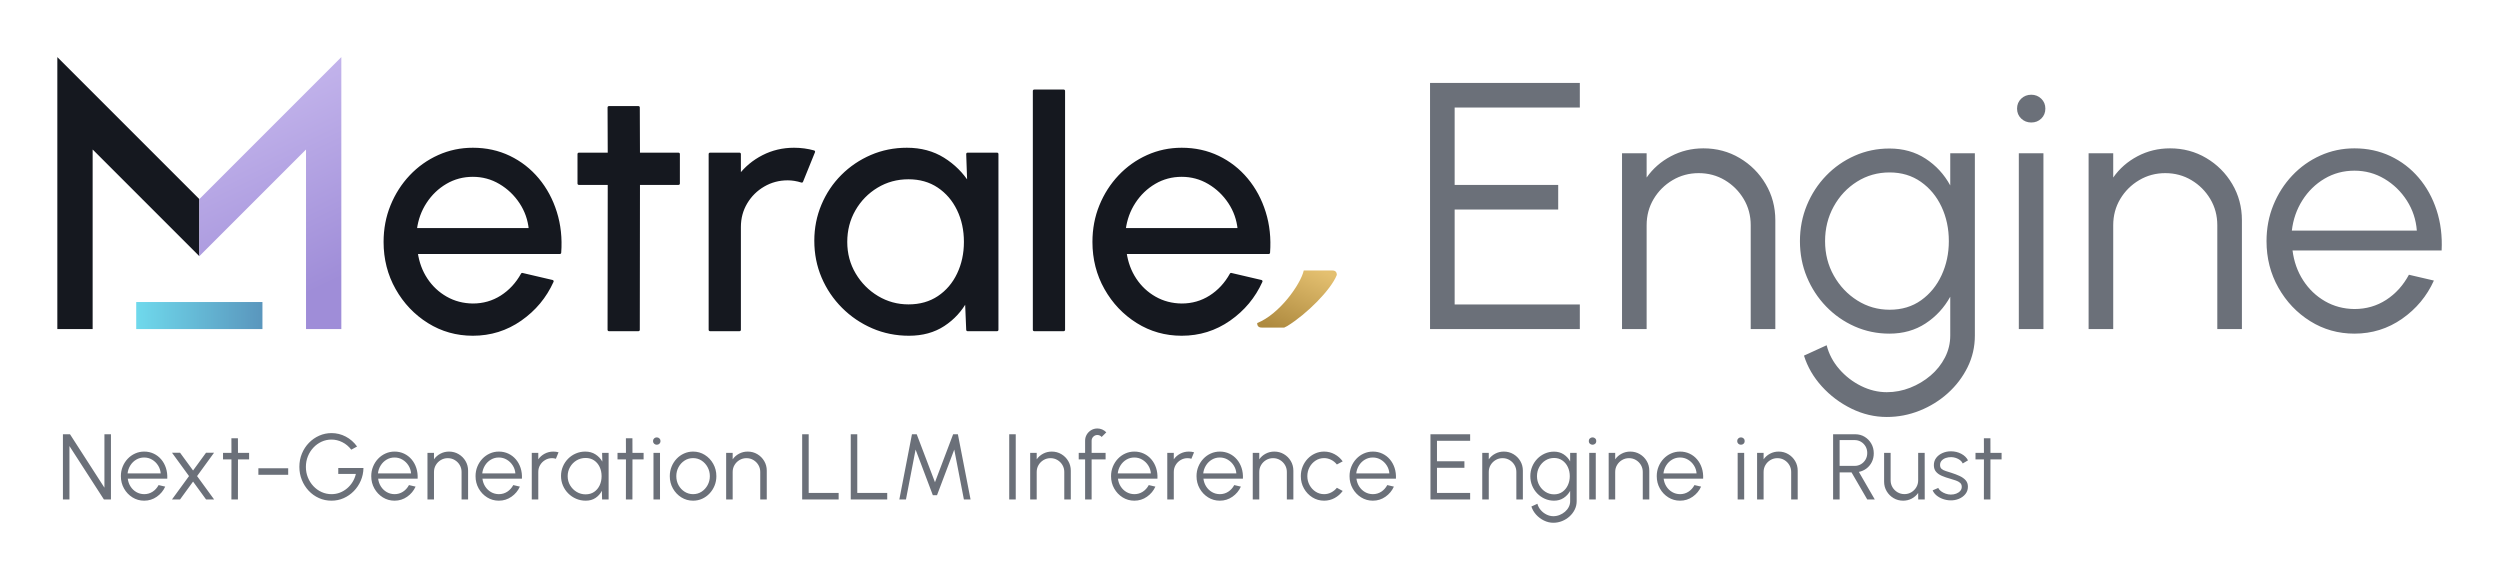
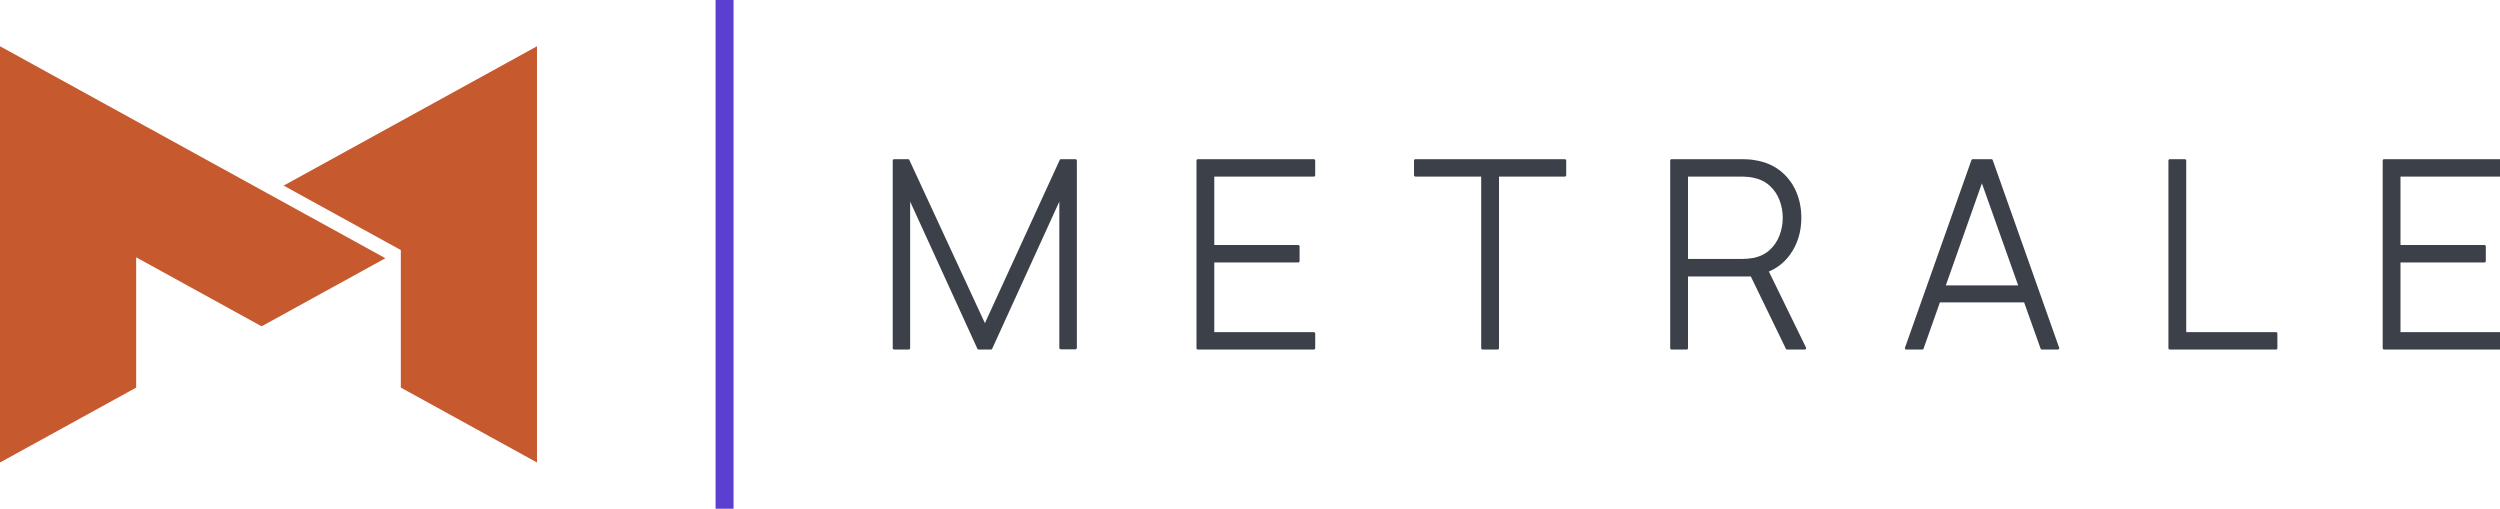
- <svg xmlns="http://www.w3.org/2000/svg" viewBox="-76 -76 3326.9 771.8" width="720" height="167" role="img" aria-label="Metrale Engine">
-   <defs>
-     <linearGradient id="lv" x1="0" y1="0" x2="0.25" y2="1">
-       <stop offset="0" stop-color="#CDBFF1" />
-       <stop offset="1" stop-color="#9F8DD8" />
-     </linearGradient>
-     <linearGradient id="lc" x1="0" y1="0" x2="1" y2="0">
-       <stop offset="0" stop-color="#6FD9EC" />
-       <stop offset="1" stop-color="#5A96BD" />
-     </linearGradient>
-     <linearGradient id="lg" x1="0.8" y1="0" x2="0.2" y2="1">
-       <stop offset="0" stop-color="#E4C070" />
-       <stop offset="1" stop-color="#AE8A3F" />
-     </linearGradient>
-     <linearGradient id="lw" x1="0" y1="0" x2="0" y2="1">
-       <stop offset="0" stop-color="#15181F" />
-       <stop offset="1" stop-color="#15181F" />
-     </linearGradient>
-   </defs>
-   <path d="M0 0L189 189L189 265L47 123L47 362L0 362Z" fill="url(#lw)" />
-   <path d="M378 0L189 189L189 265L331 123L331 362L378 362Z" fill="url(#lv)" />
-   <rect x="105" y="326" width="168" height="36" fill="url(#lc)" />
-   <path d="M553.04 369.08L553.04 369.08Q520.75 369.08 494.19 352.47Q467.63 335.86 451.83 307.89Q436.04 279.93 436.04 246L436.04 246Q436.04 220.26 445.17 197.91Q454.29 175.57 470.32 158.60Q486.35 141.64 507.64 132.04Q528.94 122.45 553.04 122.45L553.04 122.45Q579.48 122.45 601.60 133.09Q623.71 143.74 639.50 162.70Q655.30 181.65 663.14 206.69Q670.98 231.73 668.87 260.27L668.87 260.27L477.93 260.27Q480.73 280.16 491.03 295.73Q501.33 311.29 517.36 320.41Q533.38 329.54 553.04 329.77L553.04 329.77Q574.10 329.77 591.18 318.89Q608.26 308.01 618.79 289.06L618.79 289.06L658.81 298.42Q644.77 329.54 616.45 349.31Q588.14 369.08 553.04 369.08ZM476.76 229.39L476.76 229.39L629.32 229.39Q627.45 209.73 616.69 193.47Q605.92 177.20 589.31 167.38Q572.70 157.55 553.04 157.55L553.04 157.55Q533.38 157.55 517.00 167.14Q500.62 176.74 489.98 193.00Q479.33 209.26 476.76 229.39ZM826.82 129L826.82 168.31L773.70 168.31L773.47 363L734.16 363L734.39 168.31L694.14 168.31L694.14 129L734.39 129L734.16 67L773.47 67L773.70 129L826.82 129ZM908.02 363L868.71 363L868.71 129L908.02 129L908.02 158.25Q920.42 141.87 939.37 132.16Q958.33 122.45 980.56 122.45L980.56 122.45Q994.13 122.45 1006.77 125.96L1006.77 125.96L990.85 165.27Q981.26 162.23 972.13 162.23L972.13 162.23Q954.58 162.23 939.96 170.77Q925.33 179.31 916.68 193.82Q908.02 208.33 908.02 226.11L908.02 226.11L908.02 363ZM1212.92 169.01L1211.52 129L1250.83 129L1250.83 363L1211.52 363L1209.88 323.45Q1198.88 343.81 1179.58 356.45Q1160.27 369.08 1133.59 369.08L1133.59 369.08Q1107.85 369.08 1085.39 359.37Q1062.93 349.66 1045.73 332.46Q1028.53 315.26 1018.93 292.80Q1009.34 270.34 1009.34 244.36L1009.34 244.36Q1009.34 219.32 1018.70 197.09Q1028.06 174.86 1044.79 158.13Q1061.52 141.40 1083.52 131.92Q1105.51 122.45 1130.79 122.45L1130.79 122.45Q1158.40 122.45 1179.22 135.43Q1200.05 148.42 1212.92 169.01L1212.92 169.01ZM1132.89 330.94L1132.89 330.94Q1156.06 330.94 1173.02 319.59Q1189.99 308.24 1199.23 288.82Q1208.47 269.40 1208.47 246L1208.47 246Q1208.47 222.13 1199.11 202.83Q1189.75 183.52 1172.79 172.17Q1155.82 160.82 1132.89 160.82L1132.89 160.82Q1109.73 160.82 1090.77 172.29Q1071.82 183.76 1060.70 203.06Q1049.59 222.37 1049.59 246L1049.59 246Q1049.59 269.63 1061.05 288.94Q1072.52 308.24 1091.47 319.59Q1110.43 330.94 1132.89 330.94ZM1339.51 363L1300.20 363L1300.20 45L1339.51 45L1339.51 363ZM1496.53 369.08L1496.53 369.08Q1464.24 369.08 1437.68 352.47Q1411.12 335.86 1395.32 307.89Q1379.53 279.93 1379.53 246L1379.53 246Q1379.53 220.26 1388.65 197.91Q1397.78 175.57 1413.81 158.60Q1429.84 141.64 1451.13 132.04Q1472.43 122.45 1496.53 122.45L1496.53 122.45Q1522.97 122.45 1545.08 133.09Q1567.20 143.74 1582.99 162.70Q1598.79 181.65 1606.63 206.69Q1614.46 231.73 1612.36 260.27L1612.36 260.27L1421.41 260.27Q1424.22 280.16 1434.52 295.73Q1444.81 311.29 1460.84 320.41Q1476.87 329.54 1496.53 329.77L1496.53 329.77Q1517.59 329.77 1534.67 318.89Q1551.75 308.01 1562.28 289.06L1562.28 289.06L1602.30 298.42Q1588.26 329.54 1559.94 349.31Q1531.63 369.08 1496.53 369.08ZM1420.24 229.39L1420.24 229.39L1572.81 229.39Q1570.94 209.73 1560.18 193.47Q1549.41 177.20 1532.80 167.38Q1516.18 157.55 1496.53 157.55L1496.53 157.55Q1476.87 157.55 1460.49 167.14Q1444.11 176.74 1433.47 193.00Q1422.82 209.26 1420.24 229.39Z" fill="url(#lw)" stroke="url(#lw)" stroke-width="3.6" stroke-linejoin="round" />
-   <path d="M1659 284L1697 284C1701 284 1703 286 1703 290C1695 310 1663 342 1637 358L1633 360L1603 360C1599 360 1597 358 1597 354C1627 342 1655 302 1659 284Z" fill="url(#lg)" />
-   <g transform="translate(1799 362)">
-     <path d="M227.45 0L28.08 0L28.08 -327.6L227.45 -327.6L227.45 -294.84L60.84 -294.84L60.84 -191.88L198.67 -191.88L198.67 -159.12L60.84 -159.12L60.84 -32.76L227.45 -32.76L227.45 0M487.66 -144.85L487.66 -144.85L487.66 0L454.9 0L454.9 -138.29Q454.9 -157.48 445.54 -173.16Q436.18 -188.84 420.5 -198.2Q404.82 -207.56 385.63 -207.56L385.63 -207.56Q366.68 -207.56 350.88 -198.2Q335.09 -188.84 325.73 -173.16Q316.37 -157.48 316.37 -138.29L316.37 -138.29L316.37 0L283.61 0L283.61 -234L316.37 -234L316.37 -201.71Q328.77 -219.49 348.66 -230.02Q368.55 -240.55 391.95 -240.55L391.95 -240.55Q418.39 -240.55 440.15 -227.68Q461.92 -214.81 474.79 -193.05Q487.66 -171.29 487.66 -144.85M720.49 -191.18L720.49 -234L753.25 -234L753.25 8.66Q753.25 31.12 743.54 50.78Q733.82 70.43 717.33 85.29Q700.83 100.15 679.77 108.58Q658.71 117 636.01 117L636.01 117Q611.68 117 588.98 105.89Q566.28 94.77 549.55 76.28Q532.82 57.8 525.8 35.33L525.8 35.33L555.98 21.53Q560.43 39.08 572.72 53.24Q585 67.39 601.73 75.7Q618.46 84.01 636.01 84.01L636.01 84.01Q652.16 84.01 667.25 78.04Q682.34 72.07 694.4 61.78Q706.45 51.48 713.47 37.79Q720.49 24.1 720.49 8.66L720.49 8.66L720.49 -43.06Q708.32 -21.06 687.61 -7.49Q666.9 6.08 639.52 6.08L639.52 6.08Q614.95 6.08 593.31 -3.51Q571.66 -13.1 555.28 -30.07Q538.9 -47.03 529.66 -69.26Q520.42 -91.49 520.42 -117L520.42 -117Q520.42 -142.51 529.66 -164.85Q538.9 -187.2 555.28 -204.17Q571.66 -221.13 593.31 -230.72Q614.95 -240.32 639.52 -240.32L639.52 -240.32Q666.9 -240.32 687.61 -226.86Q708.32 -213.41 720.49 -191.18L720.49 -191.18M639.76 -25.74L639.76 -25.74Q664.09 -25.74 681.76 -38.38Q699.43 -51.01 709.02 -71.84Q718.61 -92.66 718.61 -117L718.61 -117Q718.61 -142.04 708.9 -162.75Q699.19 -183.46 681.41 -195.98Q663.62 -208.49 639.76 -208.49L639.76 -208.49Q615.89 -208.49 596.35 -196.21Q576.81 -183.92 565.34 -163.1Q553.88 -142.27 553.88 -117L553.88 -117Q553.88 -91.73 565.58 -71.02Q577.28 -50.31 596.82 -38.03Q616.36 -25.74 639.76 -25.74M811.75 0L811.75 -234L844.51 -234L844.51 0L811.75 0M828.36 -274.95L828.36 -274.95Q820.4 -274.95 814.91 -280.22Q809.41 -285.48 809.41 -293.44L809.41 -293.44Q809.41 -301.39 814.91 -306.66Q820.4 -311.92 828.36 -311.92L828.36 -311.92Q836.08 -311.92 841.58 -306.66Q847.08 -301.39 847.08 -293.44L847.08 -293.44Q847.08 -285.48 841.7 -280.22Q836.32 -274.95 828.36 -274.95M1108.69 -144.85L1108.69 -144.85L1108.69 0L1075.93 0L1075.93 -138.29Q1075.93 -157.48 1066.57 -173.16Q1057.21 -188.84 1041.53 -198.2Q1025.86 -207.56 1006.67 -207.56L1006.67 -207.56Q987.71 -207.56 971.92 -198.2Q956.12 -188.84 946.76 -173.16Q937.4 -157.48 937.4 -138.29L937.4 -138.29L937.4 0L904.64 0L904.64 -234L937.4 -234L937.4 -201.71Q949.81 -219.49 969.7 -230.02Q989.59 -240.55 1012.99 -240.55L1012.99 -240.55Q1039.43 -240.55 1061.19 -227.68Q1082.95 -214.81 1095.82 -193.05Q1108.69 -171.29 1108.69 -144.85M1258.45 6.08L1258.45 6.08Q1226.16 6.08 1199.6 -10.53Q1173.04 -27.14 1157.25 -55.11Q1141.45 -83.07 1141.45 -117L1141.45 -117Q1141.45 -142.74 1150.58 -165.09Q1159.7 -187.43 1175.73 -204.4Q1191.76 -221.36 1213.06 -230.96Q1234.35 -240.55 1258.45 -240.55L1258.45 -240.55Q1284.43 -240.55 1306.3 -230.26Q1328.18 -219.96 1343.98 -201.47Q1359.77 -182.99 1367.85 -158.18Q1375.92 -133.38 1374.52 -104.6L1374.52 -104.6L1176.08 -104.6Q1178.89 -82.37 1190.24 -64.82Q1201.59 -47.27 1219.26 -37.09Q1236.92 -26.91 1258.45 -26.68L1258.45 -26.68Q1281.85 -26.68 1300.69 -38.84Q1319.53 -51.01 1330.99 -72.31L1330.99 -72.31L1364.22 -64.58Q1350.18 -33.46 1321.87 -13.69Q1293.55 6.08 1258.45 6.08M1175.15 -131.04L1175.15 -131.04L1341.52 -131.04Q1339.88 -152.8 1328.3 -170.94Q1316.72 -189.07 1298.47 -199.95Q1280.21 -210.83 1258.45 -210.83L1258.45 -210.83Q1236.69 -210.83 1218.67 -200.19Q1200.65 -189.54 1189.19 -171.4Q1177.72 -153.27 1175.15 -131.04" fill="#6B7079" />
-   </g>
-   <g transform="translate(0 588.8)">
-     <path d="M16.12 0L7.44 0L7.44 -86.8L16.86 -86.8L62.68 -15.69L62.68 -86.8L71.36 -86.8L71.36 0L62 0L16.12 -71.11L16.12 0M115.57 1.61L115.57 1.61Q107.01 1.61 99.98 -2.79Q92.94 -7.19 88.75 -14.6Q84.57 -22.01 84.57 -31L84.57 -31Q84.57 -37.82 86.99 -43.74Q89.4 -49.66 93.65 -54.16Q97.9 -58.65 103.54 -61.19Q109.18 -63.74 115.57 -63.74L115.57 -63.74Q122.45 -63.74 128.25 -61.01Q134.04 -58.28 138.23 -53.38Q142.41 -48.48 144.55 -41.91Q146.69 -35.34 146.32 -27.71L146.32 -27.71L93.74 -27.71Q94.49 -21.82 97.5 -17.17Q100.5 -12.52 105.18 -9.83Q109.86 -7.13 115.57 -7.07L115.57 -7.07Q121.77 -7.07 126.76 -10.29Q131.75 -13.52 134.79 -19.16L134.79 -19.16L143.59 -17.11Q139.87 -8.87 132.37 -3.63Q124.87 1.61 115.57 1.61M93.5 -34.72L93.5 -34.72L137.58 -34.72Q137.14 -40.49 134.07 -45.29Q131.01 -50.1 126.17 -52.98Q121.33 -55.86 115.57 -55.86L115.57 -55.86Q109.8 -55.86 105.03 -53.04Q100.25 -50.22 97.22 -45.41Q94.18 -40.61 93.5 -34.72M163.31 0L152.58 0L175.27 -31.12L152.64 -62.19L163.37 -62.19L180.67 -38.56L197.9 -62.19L208.57 -62.19L186 -31.12L208.69 0L197.97 0L180.67 -23.81L163.31 0M255.25 -62L255.25 -53.32L240.44 -53.32L240.37 0L231.69 0L231.76 -53.32L220.53 -53.32L220.53 -62L231.76 -62L231.69 -81.47L240.37 -81.47L240.44 -62L255.25 -62M267.59 -32.86L267.59 -41.54L307.27 -41.54L307.27 -32.86L267.59 -32.86M364.87 1.61L364.87 1.61Q355.94 1.61 348.16 -1.89Q340.38 -5.39 334.55 -11.62Q328.72 -17.86 325.44 -26.01Q322.15 -34.16 322.15 -43.46L322.15 -43.46Q322.15 -52.95 325.56 -61.13Q328.97 -69.32 334.92 -75.42Q340.88 -81.53 348.6 -84.94Q356.31 -88.35 364.99 -88.35L364.99 -88.35Q374.98 -88.35 383.87 -83.7Q392.77 -79.05 398.97 -70.49L398.97 -70.49L391.22 -66.28Q386.26 -72.79 379.29 -76.26Q372.31 -79.73 364.93 -79.73L364.93 -79.73Q357.93 -79.73 351.76 -76.91Q345.59 -74.09 340.88 -69.07Q336.16 -64.05 333.5 -57.47Q330.83 -50.9 330.83 -43.34L330.83 -43.34Q330.83 -35.84 333.5 -29.26Q336.16 -22.69 340.85 -17.7Q345.53 -12.71 351.73 -9.89Q357.93 -7.07 364.99 -7.07L364.99 -7.07Q370.82 -7.07 376.06 -9.08Q381.3 -11.1 385.64 -14.76Q389.98 -18.41 392.99 -23.31Q395.99 -28.21 397.36 -33.98L397.36 -33.98L373.92 -33.98L373.92 -41.85L407.46 -41.85Q407.28 -32.86 403.87 -24.99Q400.46 -17.11 394.6 -11.13Q388.74 -5.15 381.15 -1.77Q373.55 1.61 364.87 1.61M448.82 1.61L448.82 1.61Q440.26 1.61 433.23 -2.79Q426.19 -7.19 422 -14.6Q417.82 -22.01 417.82 -31L417.82 -31Q417.82 -37.82 420.24 -43.74Q422.65 -49.66 426.9 -54.16Q431.15 -58.65 436.79 -61.19Q442.43 -63.74 448.82 -63.74L448.82 -63.74Q455.7 -63.74 461.5 -61.01Q467.29 -58.28 471.48 -53.38Q475.66 -48.48 477.8 -41.91Q479.94 -35.34 479.57 -27.71L479.57 -27.71L426.99 -27.71Q427.74 -21.82 430.75 -17.17Q433.75 -12.52 438.43 -9.83Q443.11 -7.13 448.82 -7.07L448.82 -7.07Q455.02 -7.07 460.01 -10.29Q465 -13.52 468.04 -19.16L468.04 -19.16L476.84 -17.11Q473.12 -8.87 465.62 -3.63Q458.12 1.61 448.82 1.61M426.75 -34.72L426.75 -34.72L470.83 -34.72Q470.39 -40.49 467.33 -45.29Q464.26 -50.1 459.42 -52.98Q454.58 -55.86 448.82 -55.86L448.82 -55.86Q443.05 -55.86 438.28 -53.04Q433.5 -50.22 430.47 -45.41Q427.43 -40.61 426.75 -34.72M546.72 -38.38L546.72 -38.38L546.72 0L538.04 0L538.04 -36.64Q538.04 -41.73 535.56 -45.88Q533.08 -50.03 528.92 -52.51Q524.77 -54.99 519.68 -54.99L519.68 -54.99Q514.66 -54.99 510.48 -52.51Q506.29 -50.03 503.81 -45.88Q501.33 -41.73 501.33 -36.64L501.33 -36.64L501.33 0L492.65 0L492.65 -62L501.33 -62L501.33 -53.44Q504.62 -58.16 509.89 -60.95Q515.16 -63.74 521.36 -63.74L521.36 -63.74Q528.36 -63.74 534.13 -60.33Q539.9 -56.92 543.31 -51.15Q546.72 -45.38 546.72 -38.38M587.64 1.61L587.64 1.61Q579.08 1.61 572.04 -2.79Q565.01 -7.19 560.82 -14.6Q556.64 -22.01 556.64 -31L556.64 -31Q556.64 -37.82 559.05 -43.74Q561.47 -49.66 565.72 -54.16Q569.97 -58.65 575.61 -61.19Q581.25 -63.74 587.64 -63.74L587.64 -63.74Q594.52 -63.74 600.32 -61.01Q606.11 -58.28 610.3 -53.38Q614.48 -48.48 616.62 -41.91Q618.76 -35.34 618.39 -27.71L618.39 -27.71L565.81 -27.71Q566.56 -21.82 569.56 -17.17Q572.57 -12.52 577.25 -9.83Q581.93 -7.13 587.64 -7.07L587.64 -7.07Q593.84 -7.07 598.83 -10.29Q603.82 -13.52 606.86 -19.16L606.86 -19.16L615.66 -17.11Q611.94 -8.87 604.44 -3.63Q596.94 1.61 587.64 1.61M565.56 -34.72L565.56 -34.72L609.65 -34.72Q609.21 -40.49 606.14 -45.29Q603.07 -50.1 598.24 -52.98Q593.4 -55.86 587.64 -55.86L587.64 -55.86Q581.87 -55.86 577.1 -53.04Q572.32 -50.22 569.28 -45.41Q566.25 -40.61 565.56 -34.72M640.15 0L631.47 0L631.47 -62L640.15 -62L640.15 -53.44Q643.44 -58.16 648.71 -60.95Q653.98 -63.74 660.18 -63.74L660.18 -63.74Q663.77 -63.74 667.12 -62.81L667.12 -62.81L663.59 -54.19Q660.98 -54.99 658.5 -54.99L658.5 -54.99Q653.48 -54.99 649.3 -52.51Q645.11 -50.03 642.63 -45.88Q640.15 -41.73 640.15 -36.64L640.15 -36.64L640.15 0M725.4 -50.41L725.09 -62L733.77 -62L733.77 0L725.09 0L724.78 -11.53Q721.74 -5.64 716.29 -2.01Q710.83 1.61 703.27 1.61L703.27 1.61Q696.45 1.61 690.49 -0.96Q684.54 -3.53 680.02 -8.06Q675.49 -12.59 672.95 -18.54Q670.41 -24.49 670.41 -31.31L670.41 -31.31Q670.41 -38.01 672.92 -43.9Q675.43 -49.79 679.86 -54.25Q684.29 -58.71 690.15 -61.22Q696.01 -63.74 702.71 -63.74L702.71 -63.74Q710.46 -63.74 716.22 -60.05Q721.99 -56.36 725.4 -50.41L725.4 -50.41M703.08 -6.82L703.08 -6.82Q709.71 -6.82 714.49 -10.07Q719.26 -13.33 721.84 -18.85Q724.41 -24.37 724.41 -31L724.41 -31Q724.41 -37.82 721.8 -43.31Q719.2 -48.79 714.43 -52.02Q709.65 -55.24 703.08 -55.24L703.08 -55.24Q696.51 -55.24 691.08 -51.99Q685.66 -48.73 682.47 -43.21Q679.27 -37.7 679.27 -31L679.27 -31Q679.27 -24.24 682.56 -18.75Q685.84 -13.27 691.27 -10.04Q696.69 -6.82 703.08 -6.82M780.33 -62L780.33 -53.32L765.51 -53.32L765.45 0L756.77 0L756.83 -53.32L745.61 -53.32L745.61 -62L756.83 -62L756.77 -81.47L765.45 -81.47L765.51 -62L780.33 -62M793.48 0L793.48 -62L802.16 -62L802.16 0L793.48 0M797.88 -72.85L797.88 -72.85Q795.77 -72.85 794.31 -74.24Q792.86 -75.64 792.86 -77.75L792.86 -77.75Q792.86 -79.86 794.31 -81.25Q795.77 -82.65 797.88 -82.65L797.88 -82.65Q799.92 -82.65 801.38 -81.25Q802.84 -79.86 802.84 -77.75L802.84 -77.75Q802.84 -75.64 801.41 -74.24Q799.99 -72.85 797.88 -72.85M846.18 1.61L846.18 1.61Q837.62 1.61 830.58 -2.79Q823.55 -7.19 819.36 -14.6Q815.18 -22.01 815.18 -31L815.18 -31Q815.18 -37.82 817.59 -43.74Q820.01 -49.66 824.26 -54.16Q828.51 -58.65 834.15 -61.19Q839.79 -63.74 846.18 -63.74L846.18 -63.74Q854.73 -63.74 861.77 -59.33Q868.81 -54.93 872.99 -47.49Q877.18 -40.05 877.18 -31L877.18 -31Q877.18 -24.24 874.76 -18.35Q872.34 -12.46 868.09 -7.97Q863.85 -3.47 858.24 -0.93Q852.62 1.61 846.18 1.61M846.18 -7.07L846.18 -7.07Q852.5 -7.07 857.55 -10.38Q862.61 -13.7 865.55 -19.16Q868.5 -24.61 868.5 -31L868.5 -31Q868.5 -37.51 865.52 -43Q862.54 -48.48 857.49 -51.77Q852.44 -55.06 846.18 -55.06L846.18 -55.06Q839.85 -55.06 834.8 -51.74Q829.75 -48.42 826.8 -42.97Q823.86 -37.51 823.86 -31L823.86 -31Q823.86 -24.3 826.89 -18.88Q829.93 -13.45 835.02 -10.26Q840.1 -7.07 846.18 -7.07M944.26 -38.38L944.26 -38.38L944.26 0L935.58 0L935.58 -36.64Q935.58 -41.73 933.1 -45.88Q930.62 -50.03 926.47 -52.51Q922.31 -54.99 917.23 -54.99L917.23 -54.99Q912.21 -54.99 908.02 -52.51Q903.84 -50.03 901.36 -45.88Q898.88 -41.73 898.88 -36.64L898.88 -36.64L898.88 0L890.2 0L890.2 -62L898.88 -62L898.88 -53.44Q902.16 -58.16 907.43 -60.95Q912.7 -63.74 918.9 -63.74L918.9 -63.74Q925.91 -63.74 931.67 -60.33Q937.44 -56.92 940.85 -51.15Q944.26 -45.38 944.26 -38.38M1039.93 0L991.38 0L991.38 -86.8L1000.06 -86.8L1000.06 -8.68L1039.93 -8.68L1039.93 0M1104.59 0L1056.05 0L1056.05 -86.8L1064.73 -86.8L1064.73 -8.68L1104.59 -8.68L1104.59 0M1129.52 0L1120.71 0L1137.51 -86.8L1143.84 -86.8L1168.14 -22.94L1192.32 -86.8L1198.65 -86.8L1215.51 0L1206.64 0L1193.81 -66.4L1170.87 -5.7L1165.29 -5.7L1142.35 -66.4L1129.52 0M1275.65 0L1266.97 0L1266.97 -86.8L1275.65 -86.8L1275.65 0M1348.93 -38.38L1348.93 -38.38L1348.93 0L1340.25 0L1340.25 -36.64Q1340.25 -41.73 1337.77 -45.88Q1335.29 -50.03 1331.14 -52.51Q1326.99 -54.99 1321.9 -54.99L1321.9 -54.99Q1316.88 -54.99 1312.7 -52.51Q1308.51 -50.03 1306.03 -45.88Q1303.55 -41.73 1303.55 -36.64L1303.55 -36.64L1303.55 0L1294.87 0L1294.87 -62L1303.55 -62L1303.55 -53.44Q1306.84 -58.16 1312.11 -60.95Q1317.38 -63.74 1323.58 -63.74L1323.58 -63.74Q1330.58 -63.74 1336.35 -60.33Q1342.11 -56.92 1345.52 -51.15Q1348.93 -45.38 1348.93 -38.38M1376.65 -78.18L1376.65 -78.18L1376.65 -62L1395.25 -62L1395.25 -53.32L1376.65 -53.32L1376.65 0L1367.97 0L1367.97 -53.32L1359.47 -53.32L1359.47 -62L1367.97 -62L1367.97 -78.18Q1367.97 -82.71 1370.17 -86.4Q1372.37 -90.09 1376.09 -92.29Q1379.81 -94.49 1384.34 -94.49L1384.34 -94.49Q1387.62 -94.49 1390.69 -93.19Q1393.76 -91.88 1396.18 -89.34L1396.18 -89.34L1389.98 -83.2Q1388.99 -84.44 1387.47 -85.13Q1385.95 -85.81 1384.34 -85.81L1384.34 -85.81Q1381.17 -85.81 1378.91 -83.58Q1376.65 -81.34 1376.65 -78.18M1433.5 1.61L1433.5 1.61Q1424.95 1.61 1417.91 -2.79Q1410.87 -7.19 1406.69 -14.6Q1402.5 -22.01 1402.5 -31L1402.5 -31Q1402.5 -37.82 1404.92 -43.74Q1407.34 -49.66 1411.59 -54.16Q1415.83 -58.65 1421.47 -61.19Q1427.12 -63.74 1433.5 -63.74L1433.5 -63.74Q1440.38 -63.74 1446.18 -61.01Q1451.98 -58.28 1456.16 -53.38Q1460.35 -48.48 1462.49 -41.91Q1464.63 -35.34 1464.25 -27.71L1464.25 -27.71L1411.68 -27.71Q1412.42 -21.82 1415.43 -17.17Q1418.44 -12.52 1423.12 -9.83Q1427.8 -7.13 1433.5 -7.07L1433.5 -7.07Q1439.7 -7.07 1444.69 -10.29Q1449.68 -13.52 1452.72 -19.16L1452.72 -19.16L1461.53 -17.11Q1457.81 -8.87 1450.3 -3.63Q1442.8 1.61 1433.5 1.61M1411.43 -34.72L1411.43 -34.72L1455.51 -34.72Q1455.08 -40.49 1452.01 -45.29Q1448.94 -50.1 1444.1 -52.98Q1439.27 -55.86 1433.5 -55.86L1433.5 -55.86Q1427.74 -55.86 1422.96 -53.04Q1418.19 -50.22 1415.15 -45.41Q1412.11 -40.61 1411.43 -34.72M1486.02 0L1477.34 0L1477.34 -62L1486.02 -62L1486.02 -53.44Q1489.3 -58.16 1494.57 -60.95Q1499.84 -63.74 1506.04 -63.74L1506.04 -63.74Q1509.64 -63.74 1512.99 -62.81L1512.99 -62.81L1509.45 -54.19Q1506.85 -54.99 1504.37 -54.99L1504.37 -54.99Q1499.35 -54.99 1495.16 -52.51Q1490.98 -50.03 1488.5 -45.88Q1486.02 -41.73 1486.02 -36.64L1486.02 -36.64L1486.02 0M1547.27 1.61L1547.27 1.61Q1538.72 1.61 1531.68 -2.79Q1524.64 -7.19 1520.46 -14.6Q1516.27 -22.01 1516.27 -31L1516.27 -31Q1516.27 -37.82 1518.69 -43.74Q1521.11 -49.66 1525.36 -54.16Q1529.6 -58.65 1535.24 -61.19Q1540.89 -63.74 1547.27 -63.74L1547.27 -63.74Q1554.15 -63.74 1559.95 -61.01Q1565.75 -58.28 1569.93 -53.38Q1574.12 -48.48 1576.26 -41.91Q1578.4 -35.34 1578.02 -27.71L1578.02 -27.71L1525.45 -27.71Q1526.19 -21.82 1529.2 -17.17Q1532.21 -12.52 1536.89 -9.83Q1541.57 -7.13 1547.27 -7.07L1547.27 -7.07Q1553.47 -7.07 1558.46 -10.29Q1563.45 -13.52 1566.49 -19.16L1566.49 -19.16L1575.3 -17.11Q1571.58 -8.87 1564.07 -3.63Q1556.57 1.61 1547.27 1.61M1525.2 -34.72L1525.2 -34.72L1569.28 -34.72Q1568.85 -40.49 1565.78 -45.29Q1562.71 -50.1 1557.87 -52.98Q1553.04 -55.86 1547.27 -55.86L1547.27 -55.86Q1541.51 -55.86 1536.73 -53.04Q1531.96 -50.22 1528.92 -45.41Q1525.88 -40.61 1525.2 -34.72M1645.17 -38.38L1645.17 -38.38L1645.17 0L1636.49 0L1636.49 -36.64Q1636.49 -41.73 1634.01 -45.88Q1631.53 -50.03 1627.38 -52.51Q1623.22 -54.99 1618.14 -54.99L1618.14 -54.99Q1613.12 -54.99 1608.93 -52.51Q1604.75 -50.03 1602.27 -45.88Q1599.79 -41.73 1599.79 -36.64L1599.79 -36.64L1599.79 0L1591.11 0L1591.11 -62L1599.79 -62L1599.79 -53.44Q1603.07 -58.16 1608.34 -60.95Q1613.61 -63.74 1619.81 -63.74L1619.81 -63.74Q1626.82 -63.74 1632.58 -60.33Q1638.35 -56.92 1641.76 -51.15Q1645.17 -45.38 1645.17 -38.38M1703.08 -15.56L1703.08 -15.56L1710.83 -11.35Q1706.61 -5.46 1700.13 -1.92Q1693.65 1.61 1686.09 1.61L1686.09 1.61Q1677.53 1.61 1670.5 -2.79Q1663.46 -7.19 1659.28 -14.6Q1655.09 -22.01 1655.09 -31L1655.09 -31Q1655.09 -37.82 1657.51 -43.74Q1659.93 -49.66 1664.17 -54.16Q1668.42 -58.65 1674.06 -61.19Q1679.7 -63.74 1686.09 -63.74L1686.09 -63.74Q1693.65 -63.74 1700.13 -60.2Q1706.61 -56.67 1710.83 -50.72L1710.83 -50.72L1703.08 -46.56Q1699.85 -50.65 1695.33 -52.85Q1690.8 -55.06 1686.09 -55.06L1686.09 -55.06Q1679.83 -55.06 1674.74 -51.74Q1669.66 -48.42 1666.72 -42.97Q1663.77 -37.51 1663.77 -31L1663.77 -31Q1663.77 -24.49 1666.78 -19.03Q1669.78 -13.58 1674.87 -10.32Q1679.95 -7.07 1686.09 -7.07L1686.09 -7.07Q1691.17 -7.07 1695.64 -9.42Q1700.1 -11.78 1703.08 -15.56M1750.94 1.61L1750.94 1.61Q1742.39 1.61 1735.35 -2.79Q1728.31 -7.19 1724.13 -14.6Q1719.94 -22.01 1719.94 -31L1719.94 -31Q1719.94 -37.82 1722.36 -43.74Q1724.78 -49.66 1729.03 -54.16Q1733.27 -58.65 1738.91 -61.19Q1744.56 -63.74 1750.94 -63.74L1750.94 -63.74Q1757.82 -63.74 1763.62 -61.01Q1769.42 -58.28 1773.6 -53.38Q1777.79 -48.48 1779.93 -41.91Q1782.07 -35.34 1781.69 -27.71L1781.69 -27.71L1729.12 -27.71Q1729.86 -21.82 1732.87 -17.17Q1735.88 -12.52 1740.56 -9.83Q1745.24 -7.13 1750.94 -7.07L1750.94 -7.07Q1757.14 -7.07 1762.13 -10.29Q1767.12 -13.52 1770.16 -19.16L1770.16 -19.16L1778.97 -17.11Q1775.25 -8.87 1767.74 -3.63Q1760.24 1.61 1750.94 1.61M1728.87 -34.72L1728.87 -34.72L1772.95 -34.72Q1772.52 -40.49 1769.45 -45.29Q1766.38 -50.1 1761.54 -52.98Q1756.71 -55.86 1750.94 -55.86L1750.94 -55.86Q1745.18 -55.86 1740.4 -53.04Q1735.63 -50.22 1732.59 -45.41Q1729.55 -40.61 1728.87 -34.72M1880.46 0L1827.64 0L1827.64 -86.8L1880.46 -86.8L1880.46 -78.12L1836.32 -78.12L1836.32 -50.84L1872.83 -50.84L1872.83 -42.16L1836.32 -42.16L1836.32 -8.68L1880.46 -8.68L1880.46 0M1950.64 -38.38L1950.64 -38.38L1950.64 0L1941.96 0L1941.96 -36.64Q1941.96 -41.73 1939.48 -45.88Q1937 -50.03 1932.85 -52.51Q1928.7 -54.99 1923.61 -54.99L1923.61 -54.99Q1918.59 -54.99 1914.41 -52.51Q1910.22 -50.03 1907.74 -45.88Q1905.26 -41.73 1905.26 -36.64L1905.26 -36.64L1905.26 0L1896.58 0L1896.58 -62L1905.26 -62L1905.26 -53.44Q1908.55 -58.16 1913.82 -60.95Q1919.09 -63.74 1925.29 -63.74L1925.29 -63.74Q1932.29 -63.74 1938.06 -60.33Q1943.82 -56.92 1947.23 -51.15Q1950.64 -45.38 1950.64 -38.38M2013.57 -50.65L2013.57 -62L2022.25 -62L2022.25 2.29Q2022.25 8.25 2019.68 13.45Q2017.11 18.66 2012.74 22.6Q2008.37 26.54 2002.79 28.77Q1997.21 31 1991.19 31L1991.19 31Q1984.74 31 1978.73 28.06Q1972.72 25.11 1968.28 20.21Q1963.85 15.31 1961.99 9.36L1961.99 9.36L1969.99 5.7Q1971.17 10.35 1974.42 14.11Q1977.68 17.86 1982.11 20.06Q1986.54 22.26 1991.19 22.26L1991.19 22.26Q1995.47 22.26 1999.47 20.68Q2003.47 19.1 2006.66 16.37Q2009.85 13.64 2011.71 10.01Q2013.57 6.39 2013.57 2.29L2013.57 2.29L2013.57 -11.41Q2010.35 -5.58 2004.86 -1.98Q1999.38 1.61 1992.12 1.61L1992.12 1.61Q1985.61 1.61 1979.88 -0.93Q1974.14 -3.47 1969.8 -7.97Q1965.46 -12.46 1963.01 -18.35Q1960.56 -24.24 1960.56 -31L1960.56 -31Q1960.56 -37.76 1963.01 -43.68Q1965.46 -49.6 1969.8 -54.09Q1974.14 -58.59 1979.88 -61.13Q1985.61 -63.67 1992.12 -63.67L1992.12 -63.67Q1999.38 -63.67 2004.86 -60.11Q2010.35 -56.54 2013.57 -50.65L2013.57 -50.65M1992.18 -6.82L1992.18 -6.82Q1998.63 -6.82 2003.31 -10.17Q2007.99 -13.52 2010.54 -19.03Q2013.08 -24.55 2013.08 -31L2013.08 -31Q2013.08 -37.63 2010.51 -43.12Q2007.93 -48.61 2003.22 -51.92Q1998.51 -55.24 1992.18 -55.24L1992.18 -55.24Q1985.86 -55.24 1980.68 -51.99Q1975.51 -48.73 1972.47 -43.21Q1969.43 -37.7 1969.43 -31L1969.43 -31Q1969.43 -24.3 1972.53 -18.82Q1975.63 -13.33 1980.81 -10.07Q1985.98 -6.82 1992.18 -6.82M2038.99 0L2038.99 -62L2047.67 -62L2047.67 0L2038.99 0M2043.4 -72.85L2043.4 -72.85Q2041.29 -72.85 2039.83 -74.24Q2038.37 -75.64 2038.37 -77.75L2038.37 -77.75Q2038.37 -79.86 2039.83 -81.25Q2041.29 -82.65 2043.4 -82.65L2043.4 -82.65Q2045.44 -82.65 2046.9 -81.25Q2048.36 -79.86 2048.36 -77.75L2048.36 -77.75Q2048.36 -75.64 2046.93 -74.24Q2045.5 -72.85 2043.4 -72.85M2118.91 -38.38L2118.91 -38.38L2118.91 0L2110.23 0L2110.23 -36.64Q2110.23 -41.73 2107.75 -45.88Q2105.27 -50.03 2101.12 -52.51Q2096.96 -54.99 2091.88 -54.99L2091.88 -54.99Q2086.86 -54.99 2082.67 -52.51Q2078.49 -50.03 2076.01 -45.88Q2073.53 -41.73 2073.53 -36.64L2073.53 -36.64L2073.53 0L2064.85 0L2064.85 -62L2073.53 -62L2073.53 -53.44Q2076.81 -58.16 2082.08 -60.95Q2087.35 -63.74 2093.55 -63.74L2093.55 -63.74Q2100.56 -63.74 2106.33 -60.33Q2112.09 -56.92 2115.5 -51.15Q2118.91 -45.38 2118.91 -38.38M2159.83 1.61L2159.83 1.61Q2151.28 1.61 2144.24 -2.79Q2137.2 -7.19 2133.02 -14.6Q2128.83 -22.01 2128.83 -31L2128.83 -31Q2128.83 -37.82 2131.25 -43.74Q2133.67 -49.66 2137.92 -54.16Q2142.16 -58.65 2147.8 -61.19Q2153.45 -63.74 2159.83 -63.74L2159.83 -63.74Q2166.71 -63.74 2172.51 -61.01Q2178.31 -58.28 2182.49 -53.38Q2186.68 -48.48 2188.82 -41.91Q2190.96 -35.34 2190.58 -27.71L2190.58 -27.71L2138.01 -27.71Q2138.75 -21.82 2141.76 -17.17Q2144.77 -12.52 2149.45 -9.83Q2154.13 -7.13 2159.83 -7.07L2159.83 -7.07Q2166.03 -7.07 2171.02 -10.29Q2176.01 -13.52 2179.05 -19.16L2179.05 -19.16L2187.86 -17.11Q2184.14 -8.87 2176.63 -3.63Q2169.13 1.61 2159.83 1.61M2137.76 -34.72L2137.76 -34.72L2181.84 -34.72Q2181.41 -40.49 2178.34 -45.29Q2175.27 -50.1 2170.43 -52.98Q2165.6 -55.86 2159.83 -55.86L2159.83 -55.86Q2154.07 -55.86 2149.29 -53.04Q2144.52 -50.22 2141.48 -45.41Q2138.44 -40.61 2137.76 -34.72M2236.53 0L2236.53 -62L2245.21 -62L2245.21 0L2236.53 0M2240.93 -72.85L2240.93 -72.85Q2238.82 -72.85 2237.36 -74.24Q2235.91 -75.64 2235.91 -77.75L2235.91 -77.75Q2235.91 -79.86 2237.36 -81.25Q2238.82 -82.65 2240.93 -82.65L2240.93 -82.65Q2242.97 -82.65 2244.43 -81.25Q2245.89 -79.86 2245.89 -77.75L2245.89 -77.75Q2245.89 -75.64 2244.46 -74.24Q2243.04 -72.85 2240.93 -72.85M2316.44 -38.38L2316.44 -38.38L2316.44 0L2307.76 0L2307.76 -36.64Q2307.76 -41.73 2305.28 -45.88Q2302.8 -50.03 2298.65 -52.51Q2294.5 -54.99 2289.41 -54.99L2289.41 -54.99Q2284.39 -54.99 2280.21 -52.51Q2276.02 -50.03 2273.54 -45.88Q2271.06 -41.73 2271.06 -36.64L2271.06 -36.64L2271.06 0L2262.38 0L2262.38 -62L2271.06 -62L2271.06 -53.44Q2274.35 -58.16 2279.62 -60.95Q2284.89 -63.74 2291.09 -63.74L2291.09 -63.74Q2298.09 -63.74 2303.86 -60.33Q2309.62 -56.92 2313.03 -51.15Q2316.44 -45.38 2316.44 -38.38M2372.24 0L2363.56 0L2363.56 -86.8L2393.01 -86.8Q2399.96 -86.8 2405.54 -83.42Q2411.12 -80.04 2414.4 -74.31Q2417.69 -68.57 2417.69 -61.44L2417.69 -61.44Q2417.69 -55.06 2415.09 -49.85Q2412.48 -44.64 2407.99 -41.23Q2403.49 -37.82 2397.85 -36.7L2397.85 -36.7L2419.05 0L2409.01 0L2388.12 -36.02L2372.24 -36.02L2372.24 0M2372.24 -79.05L2372.24 -44.7L2392.27 -44.7Q2396.86 -44.7 2400.67 -46.96Q2404.48 -49.23 2406.75 -53.1Q2409.01 -56.98 2409.01 -61.88L2409.01 -61.88Q2409.01 -66.77 2406.75 -70.65Q2404.48 -74.52 2400.67 -76.79Q2396.86 -79.05 2392.27 -79.05L2392.27 -79.05L2372.24 -79.05M2431.45 -23.75L2431.45 -23.75L2431.45 -62L2440.13 -62L2440.13 -25.48Q2440.13 -20.4 2442.61 -16.24Q2445.09 -12.09 2449.28 -9.61Q2453.46 -7.13 2458.49 -7.13L2458.49 -7.13Q2463.57 -7.13 2467.69 -9.61Q2471.82 -12.09 2474.3 -16.24Q2476.78 -20.4 2476.78 -25.48L2476.78 -25.48L2476.78 -62L2485.46 -62L2485.52 0L2476.84 0L2476.78 -8.68Q2473.49 -3.97 2468.25 -1.18Q2463.01 1.61 2456.81 1.61L2456.81 1.61Q2449.81 1.61 2444.04 -1.8Q2438.27 -5.21 2434.86 -10.97Q2431.45 -16.74 2431.45 -23.75M2519.56 1.18L2519.56 1.18Q2514.47 1.05 2509.64 -0.68Q2504.8 -2.42 2501.2 -5.39Q2497.61 -8.37 2496.06 -12.15L2496.06 -12.15L2503.56 -15.38Q2504.55 -12.96 2507.25 -10.94Q2509.95 -8.93 2513.42 -7.72Q2516.89 -6.51 2520.3 -6.51L2520.3 -6.51Q2524.08 -6.51 2527.37 -7.75Q2530.65 -8.99 2532.73 -11.31Q2534.81 -13.64 2534.81 -16.8L2534.81 -16.8Q2534.81 -20.21 2532.58 -22.16Q2530.34 -24.12 2526.93 -25.26Q2523.52 -26.41 2519.93 -27.47L2519.93 -27.47Q2513.36 -29.26 2508.33 -31.43Q2503.31 -33.6 2500.49 -36.98Q2497.67 -40.36 2497.67 -45.69L2497.67 -45.69Q2497.67 -51.34 2500.86 -55.46Q2504.06 -59.58 2509.23 -61.84Q2514.41 -64.11 2520.3 -64.11L2520.3 -64.11Q2527.86 -64.11 2534.1 -60.82Q2540.33 -57.54 2543.12 -52.08L2543.12 -52.08L2536.11 -47.93Q2534.99 -50.47 2532.58 -52.33Q2530.16 -54.19 2527.09 -55.24Q2524.02 -56.3 2520.86 -56.36L2520.86 -56.36Q2516.89 -56.42 2513.48 -55.21Q2510.07 -54 2507.99 -51.65Q2505.92 -49.29 2505.92 -45.88L2505.92 -45.88Q2505.92 -42.47 2507.96 -40.7Q2510.01 -38.94 2513.51 -37.85Q2517.01 -36.77 2521.42 -35.34L2521.42 -35.34Q2527.06 -33.54 2532.02 -31.25Q2536.98 -28.95 2540.02 -25.54Q2543.05 -22.13 2542.99 -16.93L2542.99 -16.93Q2542.99 -11.35 2539.64 -7.19Q2536.3 -3.04 2530.96 -0.84Q2525.63 1.36 2519.56 1.18M2587.82 -62L2587.82 -53.32L2573 -53.32L2572.94 0L2564.26 0L2564.32 -53.32L2553.1 -53.32L2553.1 -62L2564.32 -62L2564.26 -81.47L2572.94 -81.47L2573 -62L2587.82 -62" fill="#6B7079" />
+ <svg xmlns="http://www.w3.org/2000/svg" viewBox="0 -18 973 198" width="973" height="198" role="img" aria-label="Metrale">
+   <path d="M0 0L150 82.5L101.82 109L53 82.15L53 132.85L0 162Z" fill="#C65A2E" />
+   <path d="M209 0L110.39 54.24L156 79.32L156 132.85L209 162Z" fill="#C65A2E" />
+   <rect x="278.5" y="-18" width="7" height="198" fill="#5B3FD1" />
+   <g transform="translate(340.9 117.5)">
+     <path d="M12.78 0L7.10 0L7.10-73L12.52-73L42.43-8.42L72.04-73L77.66-73L77.66-0.10L71.94-0.10L71.94-59.57L44.76 0L40.00 0L12.78-59.57L12.78 0ZM170.43 0L125.32 0L125.32-73L170.43-73L170.43-67.32L131.15-67.32L131.15-39.59L164.35-39.59L164.35-33.91L131.15-33.91L131.15-5.68L170.43-5.68L170.43 0ZM241.96 0L236.13 0L236.13-67.32L209.98-67.32L209.98-73L268.12-73L268.12-67.32L241.96-67.32L241.96 0ZM315.52 0L309.69 0L309.69-73L337.22-73Q338.28-73 339.53-72.92Q340.77-72.85 342.14-72.59L342.14-72.59Q347.61-71.73 351.54-68.67Q355.47-65.60 357.55-60.96Q359.63-56.32 359.63-50.75L359.63-50.75Q359.63-42.68 355.32-36.70L355.32-36.70Q352.02-32.14 346.80-30.11L346.80-30.11L361.50 0L354.66 0L340.87-28.44L315.52-28.44L315.52 0ZM315.52-67.32L315.52-34.17L337.12-34.17Q338.03-34.17 339.22-34.27Q340.41-34.37 341.63-34.57L341.63-34.57Q345.58-35.38 348.22-37.79Q350.86-40.20 352.17-43.60Q353.49-46.99 353.49-50.75Q353.49-54.50 352.17-57.87Q350.86-61.24 348.22-63.65Q345.58-66.05 341.63-66.87L341.63-66.87Q340.41-67.12 339.22-67.22Q338.03-67.32 337.12-67.32L337.12-67.32L315.52-67.32ZM407.23 0L401.04 0L426.90-73L434.15-73L460.00 0L453.82 0L447.28-18.35L413.72-18.35L407.23 0ZM415.64-23.88L445.35-23.88L430.45-65.80L415.64-23.88ZM544.91 0L503.60 0L503.60-73L509.43-73L509.43-5.68L544.91-5.68L544.91 0ZM632.11 0L586.99 0L586.99-73L632.11-73L632.11-67.32L592.82-67.32L592.82-39.59L626.03-39.59L626.03-33.91L592.82-33.91L592.82-5.68L632.11-5.68L632.11 0Z" fill="#3C4049" stroke="#3C4049" stroke-width="1.1" stroke-linejoin="round" />
  </g>
</svg>
